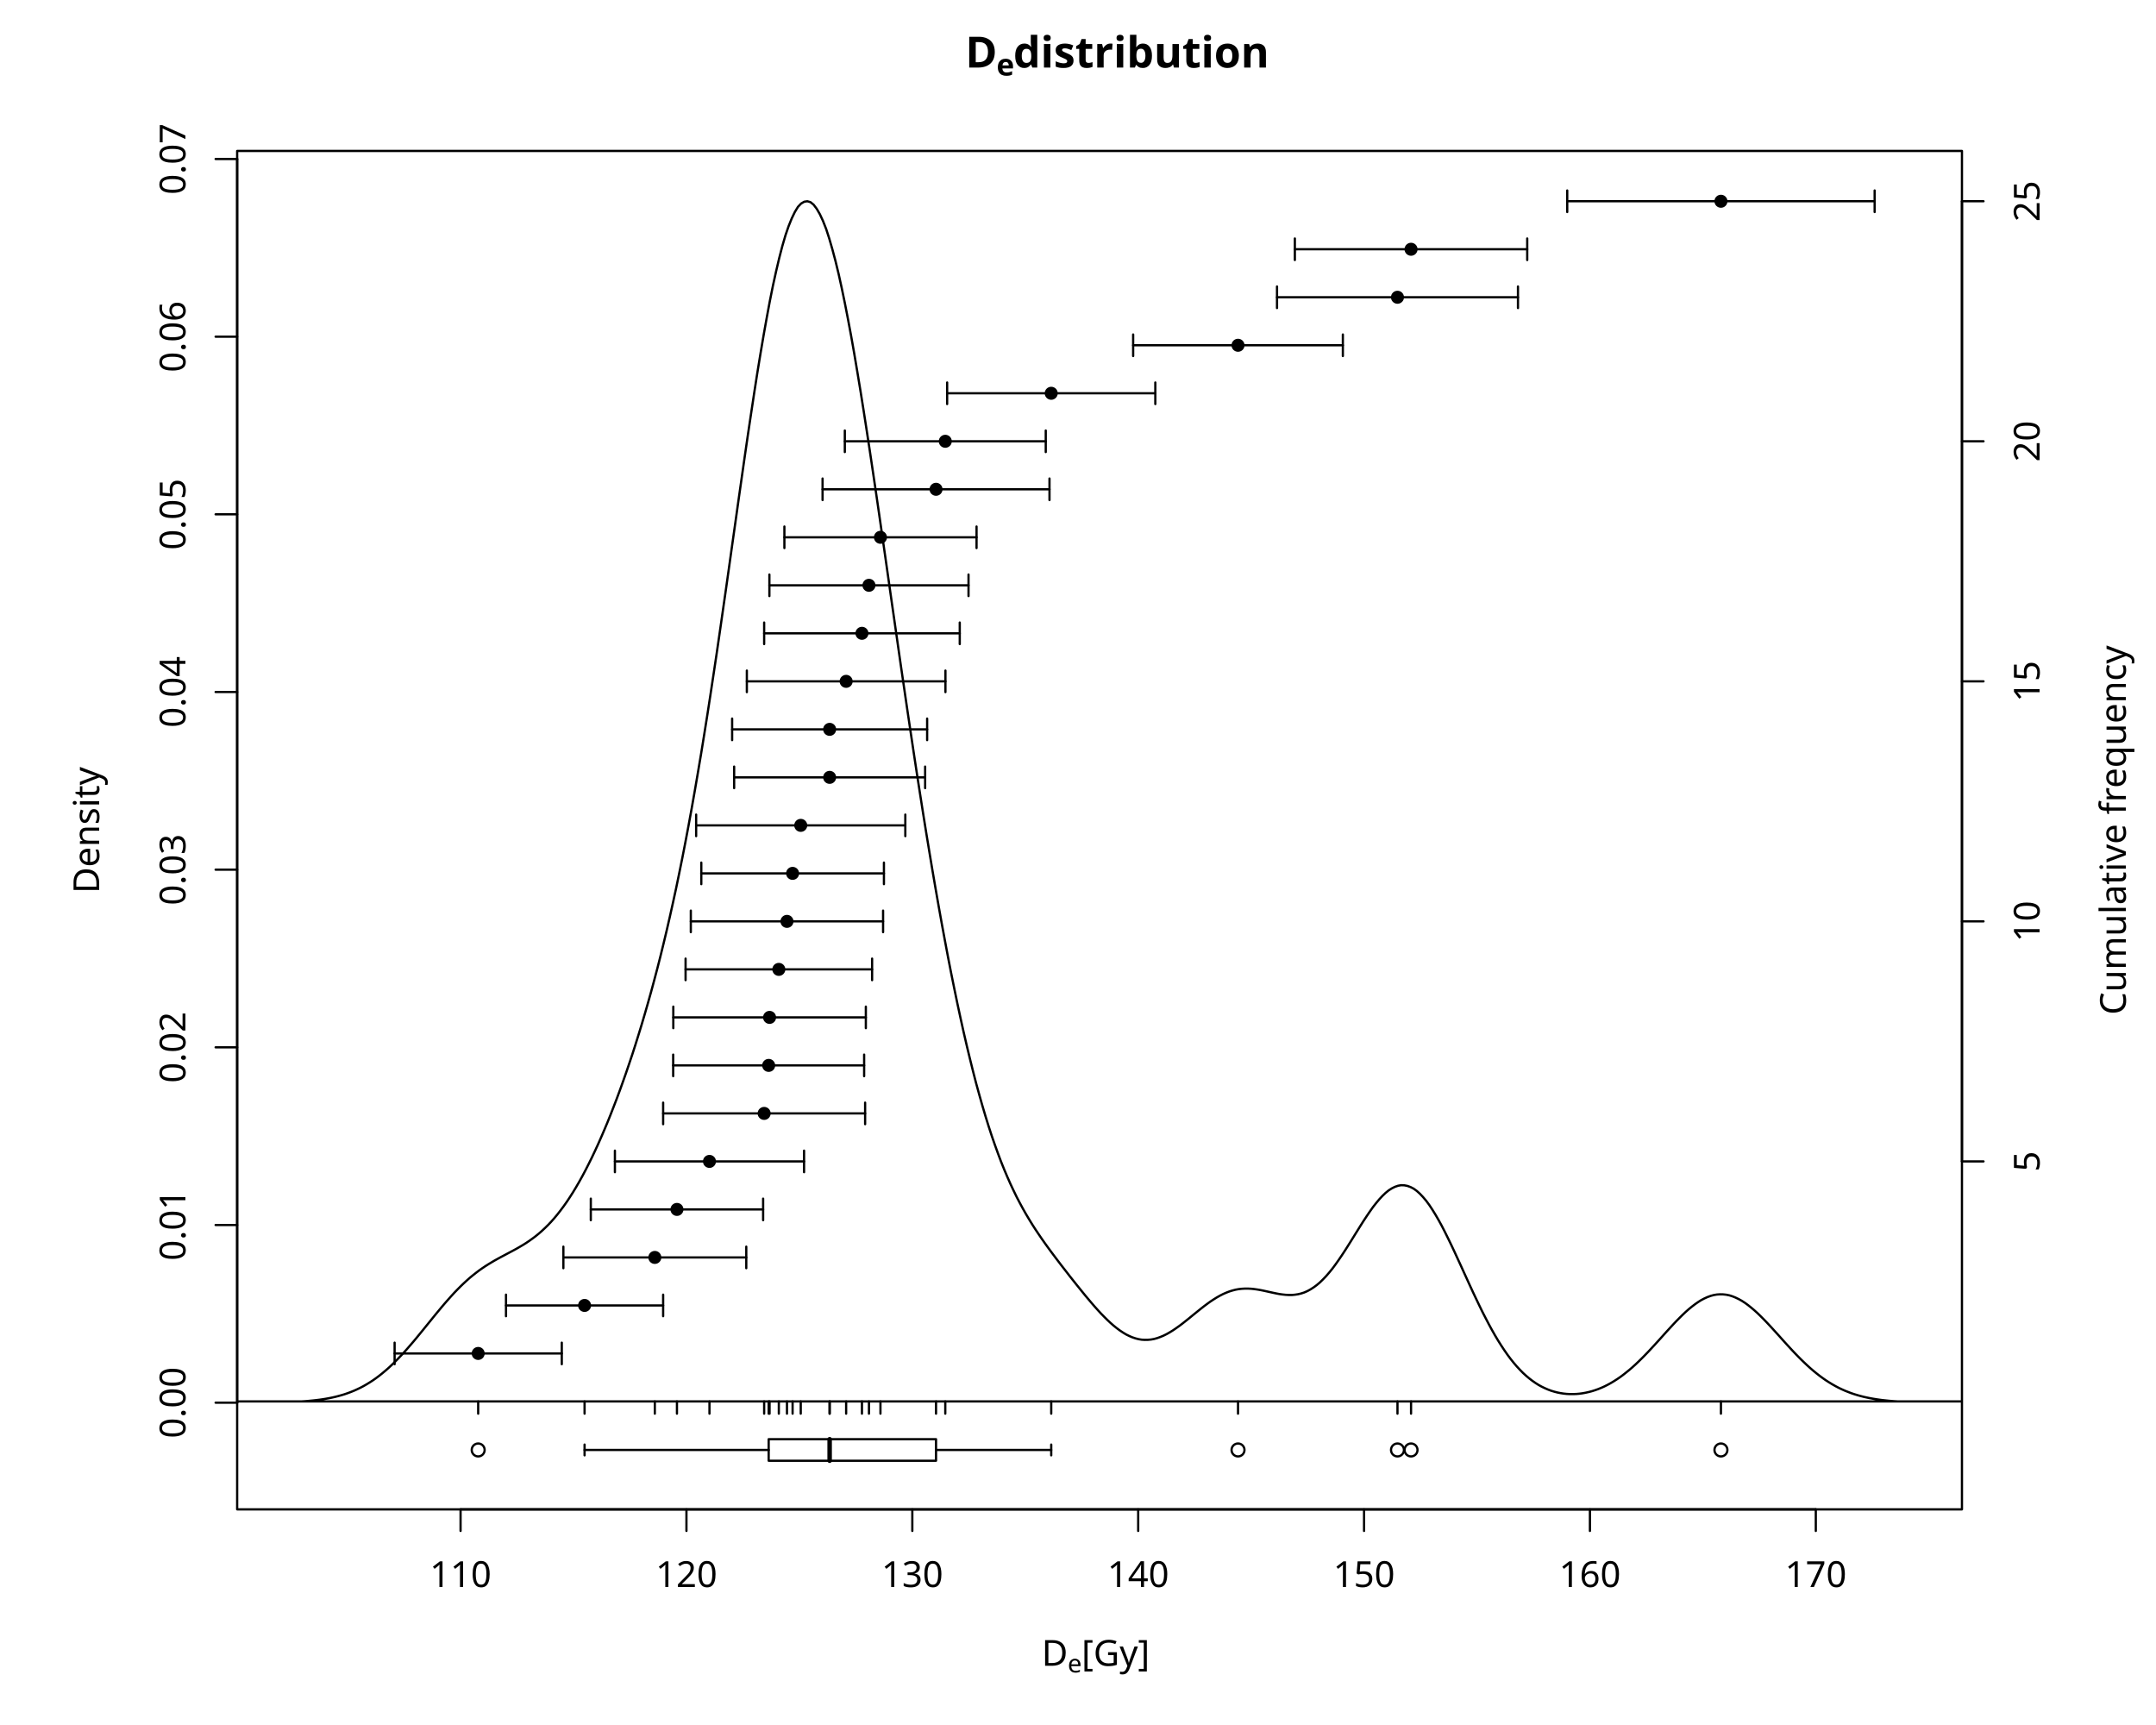
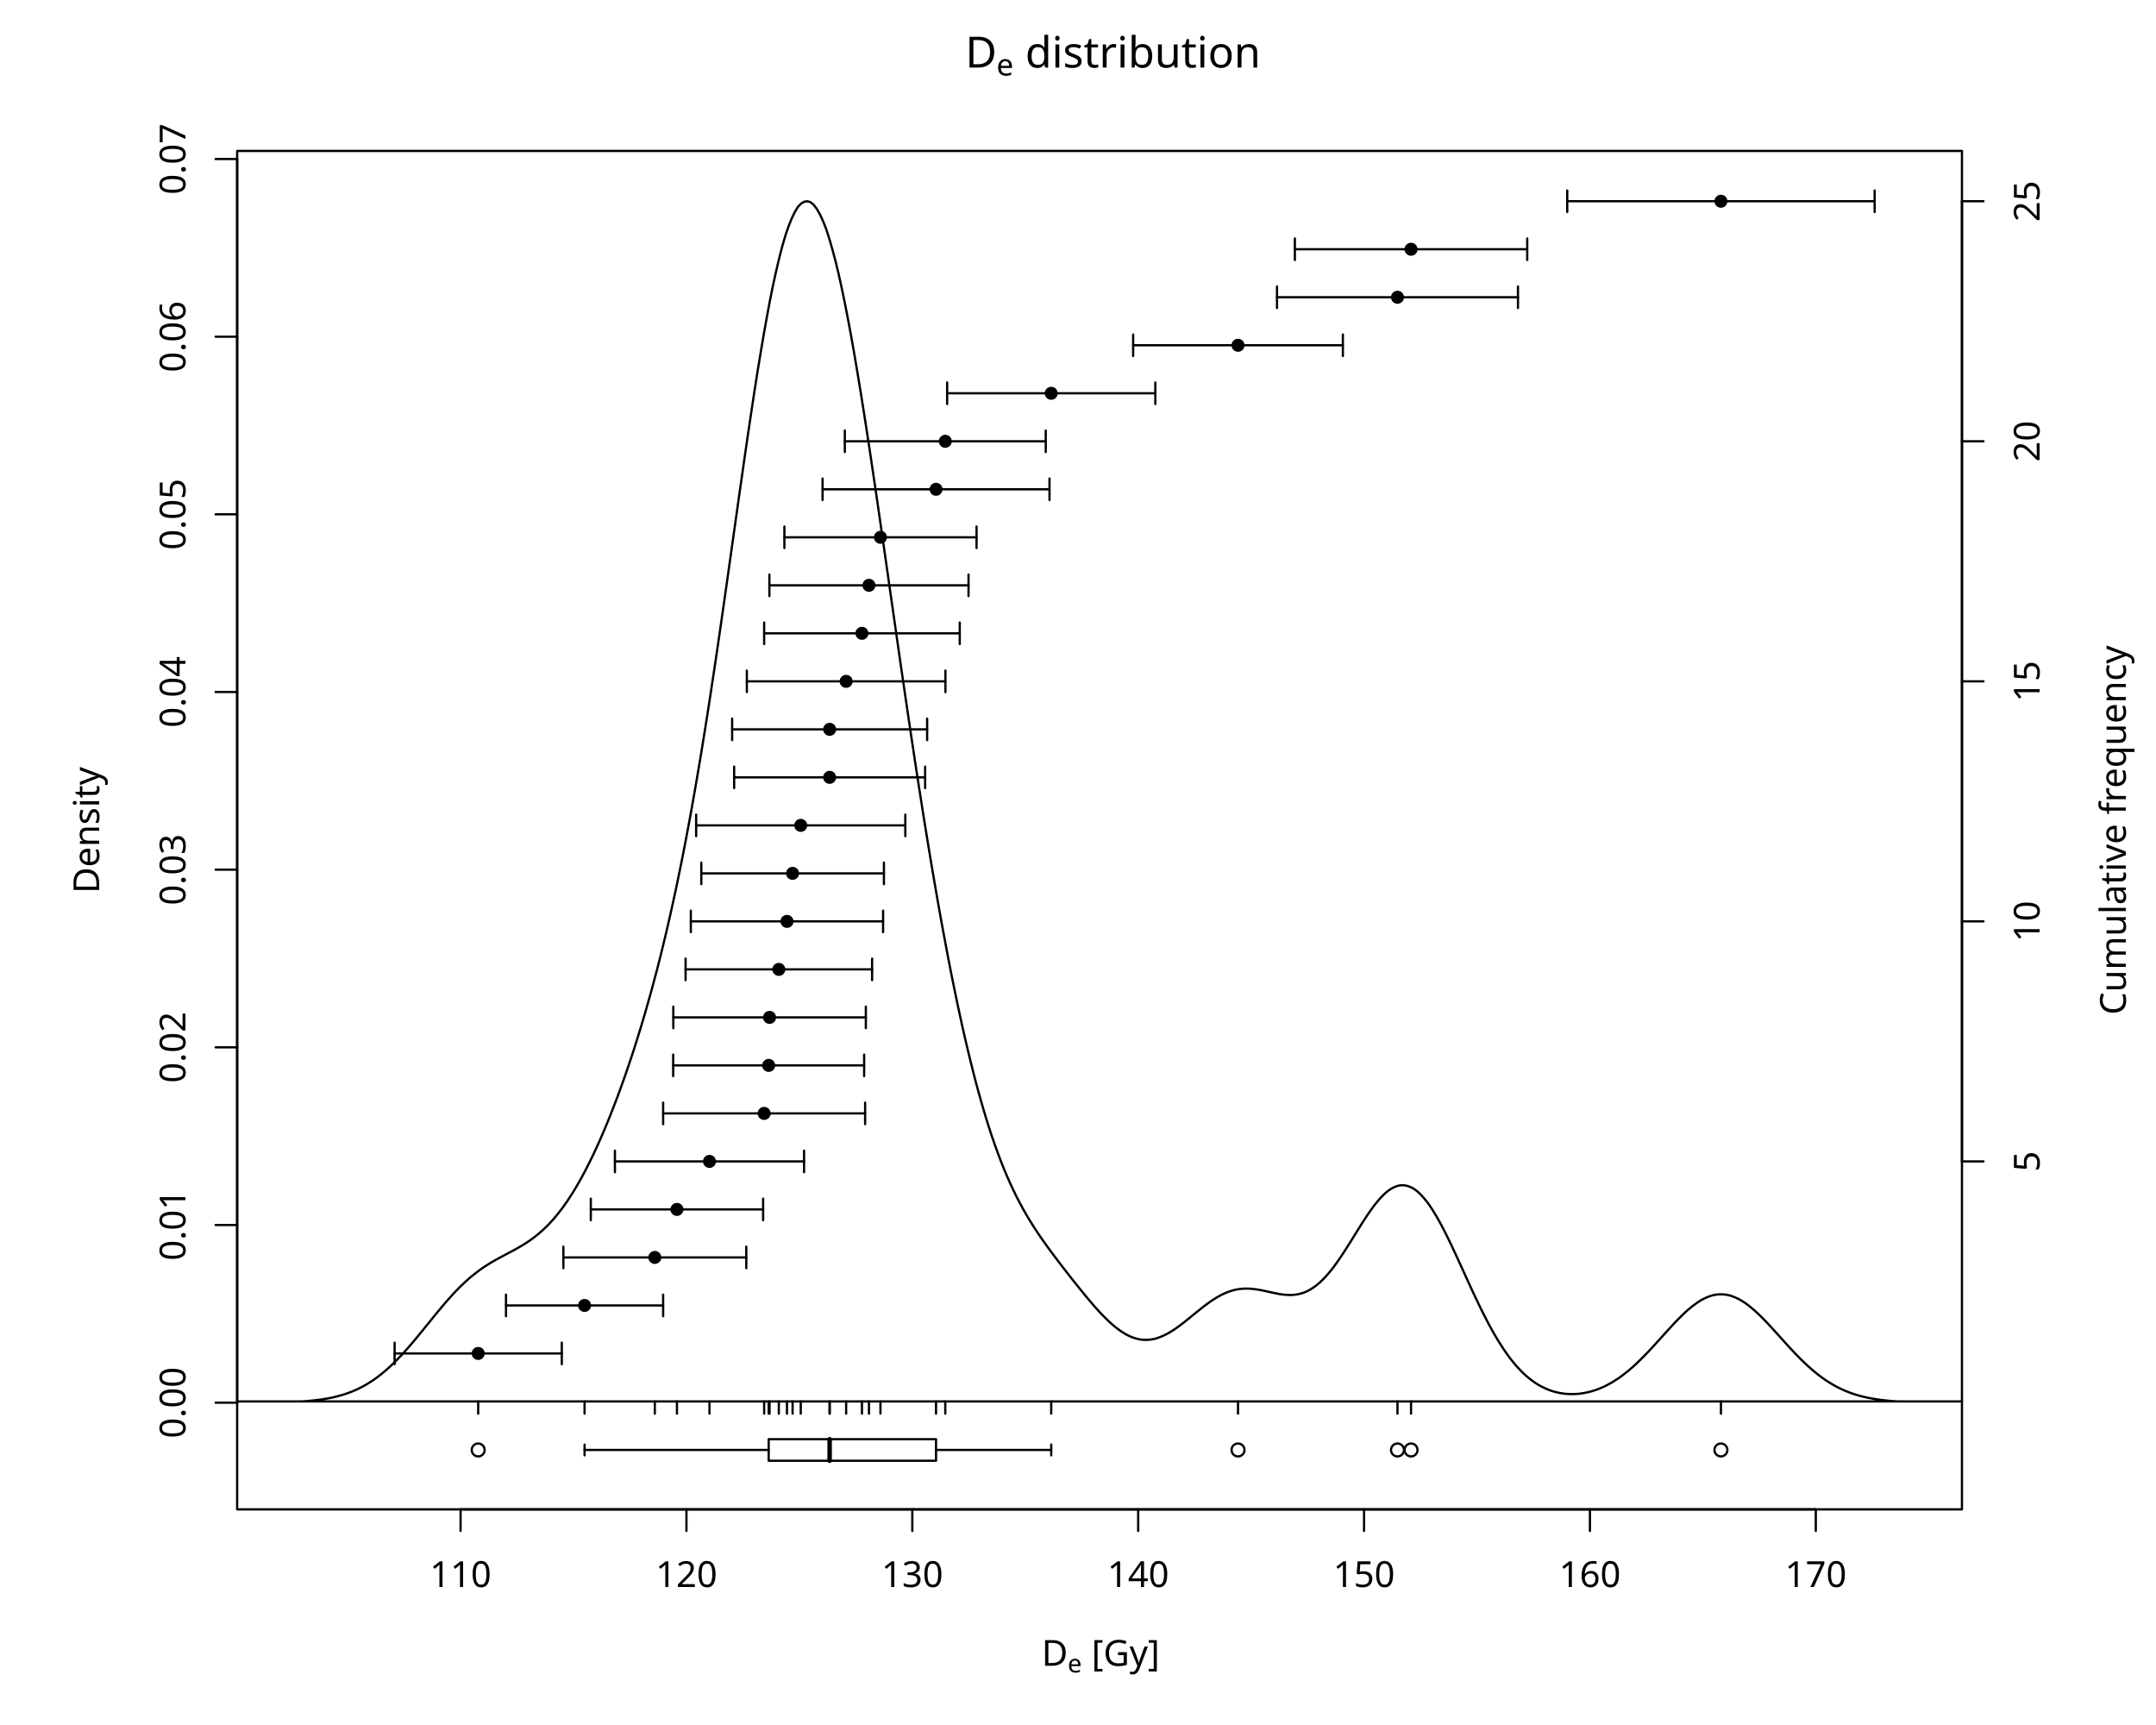
<svg xmlns="http://www.w3.org/2000/svg" class="svglite" data-engine-version="2.0" width="720.00pt" height="576.00pt" viewBox="0 0 720.00 576.00">
  <defs>
    <style type="text/css">
    .svglite line, .svglite polyline, .svglite polygon, .svglite path, .svglite rect, .svglite circle {
      fill: none;
      stroke: #000000;
      stroke-linecap: round;
      stroke-linejoin: round;
      stroke-miterlimit: 10.00;
    }
  </style>
  </defs>
  <rect width="100%" height="100%" style="stroke: none; fill: #FFFFFF;" />
  <defs>
    <clipPath id="cpMC4wMHw3MjAuMDB8MC4wMHw1NzYuMDA=">
      <rect x="0.00" y="0.00" width="720.00" height="576.00" />
    </clipPath>
  </defs>
  <g clip-path="url(#cpMC4wMHw3MjAuMDB8MC4wMHw1NzYuMDA=)">
    <polygon points="79.20,504.00 655.20,504.00 655.20,50.40 79.20,50.40 " style="stroke-width: 0.75; fill: none;" />
    <line x1="153.81" y1="504.00" x2="606.39" y2="504.00" style="stroke-width: 0.75;" />
    <line x1="153.81" y1="504.00" x2="153.81" y2="511.20" style="stroke-width: 0.75;" />
    <line x1="229.24" y1="504.00" x2="229.24" y2="511.20" style="stroke-width: 0.75;" />
    <line x1="304.67" y1="504.00" x2="304.67" y2="511.20" style="stroke-width: 0.75;" />
    <line x1="380.10" y1="504.00" x2="380.10" y2="511.20" style="stroke-width: 0.75;" />
    <line x1="455.53" y1="504.00" x2="455.53" y2="511.20" style="stroke-width: 0.75;" />
    <line x1="530.96" y1="504.00" x2="530.96" y2="511.20" style="stroke-width: 0.75;" />
    <line x1="606.39" y1="504.00" x2="606.39" y2="511.20" style="stroke-width: 0.75;" />
    <text x="153.81" y="529.92" text-anchor="middle" style="font-size: 12.00px; font-family: sans;" textLength="20.02px" lengthAdjust="spacingAndGlyphs">110</text>
    <text x="229.24" y="529.92" text-anchor="middle" style="font-size: 12.00px; font-family: sans;" textLength="20.02px" lengthAdjust="spacingAndGlyphs">120</text>
    <text x="304.67" y="529.92" text-anchor="middle" style="font-size: 12.00px; font-family: sans;" textLength="20.02px" lengthAdjust="spacingAndGlyphs">130</text>
    <text x="380.10" y="529.92" text-anchor="middle" style="font-size: 12.00px; font-family: sans;" textLength="20.02px" lengthAdjust="spacingAndGlyphs">140</text>
    <text x="455.53" y="529.92" text-anchor="middle" style="font-size: 12.00px; font-family: sans;" textLength="20.02px" lengthAdjust="spacingAndGlyphs">150</text>
    <text x="530.96" y="529.92" text-anchor="middle" style="font-size: 12.00px; font-family: sans;" textLength="20.02px" lengthAdjust="spacingAndGlyphs">160</text>
    <text x="606.39" y="529.92" text-anchor="middle" style="font-size: 12.00px; font-family: sans;" textLength="20.02px" lengthAdjust="spacingAndGlyphs">170</text>
    <text x="347.86" y="556.23" style="font-size: 12.00px; font-family: sans;" textLength="8.67px" lengthAdjust="spacingAndGlyphs">D</text>
    <text x="356.53" y="558.45" style="font-size: 8.40px; font-family: sans;" textLength="4.67px" lengthAdjust="spacingAndGlyphs">e</text>
-     <text x="361.20" y="556.23" style="font-size: 12.00px; font-family: sans;" textLength="25.34px" lengthAdjust="spacingAndGlyphs"> [Gy]</text>
+     <text x="361.20" y="556.23" style="font-size: 12.00px; font-family: sans;" textLength="3.33px" lengthAdjust="spacingAndGlyphs"> </text>
+     <text x="364.53" y="556.23" style="font-size: 12.00px; font-family: sans;" textLength="22.01px" lengthAdjust="spacingAndGlyphs">[Gy]</text>
    <line x1="79.20" y1="468.37" x2="79.20" y2="53.09" style="stroke-width: 0.75;" />
    <line x1="79.20" y1="468.37" x2="72.00" y2="468.37" style="stroke-width: 0.75;" />
    <line x1="79.20" y1="409.04" x2="72.00" y2="409.04" style="stroke-width: 0.75;" />
    <line x1="79.20" y1="349.72" x2="72.00" y2="349.72" style="stroke-width: 0.75;" />
    <line x1="79.20" y1="290.39" x2="72.00" y2="290.39" style="stroke-width: 0.75;" />
    <line x1="79.20" y1="231.07" x2="72.00" y2="231.07" style="stroke-width: 0.75;" />
    <line x1="79.20" y1="171.74" x2="72.00" y2="171.74" style="stroke-width: 0.75;" />
    <line x1="79.20" y1="112.42" x2="72.00" y2="112.42" style="stroke-width: 0.75;" />
    <line x1="79.20" y1="53.09" x2="72.00" y2="53.09" style="stroke-width: 0.75;" />
    <text transform="translate(61.92,468.37) rotate(-90)" text-anchor="middle" style="font-size: 12.00px; font-family: sans;" textLength="23.36px" lengthAdjust="spacingAndGlyphs">0.00</text>
    <text transform="translate(61.92,409.04) rotate(-90)" text-anchor="middle" style="font-size: 12.00px; font-family: sans;" textLength="23.36px" lengthAdjust="spacingAndGlyphs">0.01</text>
    <text transform="translate(61.92,349.72) rotate(-90)" text-anchor="middle" style="font-size: 12.00px; font-family: sans;" textLength="23.36px" lengthAdjust="spacingAndGlyphs">0.02</text>
    <text transform="translate(61.92,290.39) rotate(-90)" text-anchor="middle" style="font-size: 12.00px; font-family: sans;" textLength="23.36px" lengthAdjust="spacingAndGlyphs">0.03</text>
    <text transform="translate(61.92,231.07) rotate(-90)" text-anchor="middle" style="font-size: 12.00px; font-family: sans;" textLength="23.36px" lengthAdjust="spacingAndGlyphs">0.04</text>
    <text transform="translate(61.92,171.74) rotate(-90)" text-anchor="middle" style="font-size: 12.00px; font-family: sans;" textLength="23.36px" lengthAdjust="spacingAndGlyphs">0.05</text>
    <text transform="translate(61.92,112.42) rotate(-90)" text-anchor="middle" style="font-size: 12.00px; font-family: sans;" textLength="23.36px" lengthAdjust="spacingAndGlyphs">0.06</text>
    <text transform="translate(61.92,53.09) rotate(-90)" text-anchor="middle" style="font-size: 12.00px; font-family: sans;" textLength="23.36px" lengthAdjust="spacingAndGlyphs">0.07</text>
    <text transform="translate(33.12,277.20) rotate(-90)" text-anchor="middle" style="font-size: 12.00px; font-family: sans;" textLength="40.02px" lengthAdjust="spacingAndGlyphs">Density</text>
  </g>
  <defs>
    <clipPath id="cpNzkuMjB8NjU1LjIwfDUwLjQwfDUwNC4wMA==">
      <rect x="79.20" y="50.40" width="576.00" height="453.60" />
    </clipPath>
  </defs>
  <g clip-path="url(#cpNzkuMjB8NjU1LjIwfDUwLjQwfDUwNC4wMA==)">
    <polygon points="79.20,467.96 100.53,467.96 101.58,467.90 102.62,467.82 103.66,467.72 104.71,467.62 105.75,467.50 106.80,467.37 107.84,467.22 108.88,467.05 109.93,466.86 110.97,466.65 112.01,466.41 113.06,466.14 114.10,465.85 115.15,465.53 116.19,465.17 117.23,464.78 118.28,464.35 119.32,463.88 120.36,463.38 121.41,462.83 122.45,462.23 123.49,461.59 124.54,460.91 125.58,460.18 126.63,459.39 127.67,458.56 128.71,457.69 129.76,456.77 130.80,455.80 131.84,454.79 132.89,453.73 133.93,452.64 134.98,451.51 136.02,450.34 137.06,449.14 138.11,447.92 139.15,446.67 140.19,445.40 141.24,444.12 142.28,442.83 143.33,441.54 144.37,440.25 145.41,438.97 146.46,437.70 147.50,436.45 148.54,435.22 149.59,434.03 150.63,432.86 151.67,431.72 152.72,430.63 153.76,429.58 154.81,428.57 155.85,427.61 156.89,426.68 157.94,425.82 158.98,425.00 160.02,424.21 161.07,423.47 162.11,422.77 163.16,422.11 164.20,421.48 165.24,420.87 166.29,420.29 167.33,419.72 168.37,419.17 169.42,418.61 170.46,418.06 171.51,417.50 172.55,416.93 173.59,416.33 174.64,415.71 175.68,415.06 176.72,414.36 177.77,413.61 178.81,412.83 179.85,411.99 180.90,411.08 181.94,410.11 182.99,409.08 184.03,407.99 185.07,406.81 186.12,405.55 187.16,404.22 188.20,402.83 189.25,401.35 190.29,399.78 191.34,398.14 192.38,396.42 193.42,394.63 194.47,392.74 195.51,390.78 196.55,388.74 197.60,386.63 198.64,384.43 199.69,382.16 200.73,379.81 201.77,377.39 202.82,374.89 203.86,372.30 204.90,369.64 205.95,366.91 206.99,364.11 208.03,361.21 209.08,358.23 210.12,355.18 211.17,352.05 212.21,348.82 213.25,345.49 214.30,342.07 215.34,338.55 216.38,334.94 217.43,331.20 218.47,327.34 219.52,323.37 220.56,319.29 221.60,315.05 222.65,310.66 223.69,306.13 224.73,301.47 225.78,296.64 226.82,291.62 227.87,286.44 228.91,281.10 229.95,275.60 231.00,269.87 232.04,263.98 233.08,257.92 234.13,251.70 235.17,245.28 236.22,238.69 237.26,231.96 238.30,225.09 239.35,218.09 240.39,210.95 241.43,203.72 242.48,196.41 243.52,189.05 244.56,181.65 245.61,174.24 246.65,166.85 247.70,159.49 248.74,152.22 249.78,145.07 250.83,138.05 251.87,131.19 252.91,124.50 253.96,118.11 255.00,111.98 256.05,106.11 257.09,100.53 258.13,95.36 259.18,90.59 260.22,86.18 261.26,82.16 262.31,78.57 263.35,75.54 264.40,72.94 265.44,70.78 266.48,69.07 267.53,67.97 268.57,67.36 269.61,67.20 270.66,67.50 271.70,68.34 272.74,69.71 273.79,71.52 274.83,73.75 275.88,76.42 276.92,79.62 277.96,83.21 279.01,87.15 280.05,91.44 281.09,96.16 282.14,101.21 283.18,106.55 284.23,112.15 285.27,118.03 286.31,124.19 287.36,130.54 288.40,137.07 289.44,143.76 290.49,150.64 291.53,157.63 292.58,164.72 293.62,171.88 294.66,179.11 295.71,186.39 296.75,193.69 297.79,200.99 298.84,208.29 299.88,215.56 300.92,222.79 301.97,229.97 303.01,237.09 304.06,244.12 305.10,251.07 306.14,257.92 307.19,264.68 308.23,271.31 309.27,277.81 310.32,284.19 311.36,290.44 312.41,296.57 313.45,302.51 314.49,308.32 315.54,313.99 316.58,319.51 317.62,324.85 318.67,330.02 319.71,335.05 320.76,339.92 321.80,344.61 322.84,349.11 323.89,353.46 324.93,357.65 325.97,361.69 327.02,365.51 328.06,369.18 329.10,372.69 330.15,376.07 331.19,379.26 332.24,382.28 333.28,385.17 334.32,387.93 335.37,390.55 336.41,393.00 337.45,395.35 338.50,397.58 339.54,399.72 340.59,401.72 341.63,403.64 342.67,405.47 343.72,407.23 344.76,408.92 345.80,410.54 346.85,412.10 347.89,413.63 348.94,415.12 349.98,416.56 351.02,417.98 352.07,419.38 353.11,420.76 354.15,422.13 355.20,423.48 356.24,424.82 357.28,426.16 358.33,427.49 359.37,428.80 360.42,430.10 361.46,431.39 362.50,432.67 363.55,433.92 364.59,435.15 365.63,436.35 366.68,437.52 367.72,438.65 368.77,439.72 369.81,440.75 370.85,441.73 371.90,442.65 372.94,443.49 373.98,444.26 375.03,444.96 376.07,445.59 377.12,446.11 378.16,446.55 379.20,446.90 380.25,447.17 381.29,447.34 382.33,447.40 383.38,447.38 384.42,447.28 385.46,447.09 386.51,446.79 387.55,446.41 388.60,445.97 389.64,445.45 390.68,444.86 391.73,444.21 392.77,443.50 393.81,442.76 394.86,441.97 395.90,441.15 396.95,440.31 397.99,439.46 399.03,438.61 400.08,437.76 401.12,436.93 402.16,436.11 403.21,435.33 404.25,434.58 405.30,433.89 406.34,433.24 407.38,432.65 408.43,432.11 409.47,431.65 410.51,431.25 411.56,430.92 412.60,430.65 413.64,430.46 414.69,430.34 415.73,430.28 416.78,430.28 417.82,430.33 418.86,430.44 419.91,430.59 420.95,430.77 421.99,430.98 423.04,431.21 424.08,431.44 425.13,431.67 426.17,431.89 427.21,432.09 428.26,432.24 429.30,432.35 430.34,432.41 431.39,432.42 432.43,432.32 433.48,432.16 434.52,431.91 435.56,431.57 436.61,431.11 437.65,430.54 438.69,429.87 439.74,429.10 440.78,428.22 441.82,427.20 442.87,426.10 443.91,424.90 444.96,423.61 446.00,422.21 447.04,420.74 448.09,419.20 449.13,417.62 450.17,415.98 451.22,414.31 452.26,412.63 453.31,410.94 454.35,409.27 455.39,407.64 456.44,406.05 457.48,404.52 458.52,403.05 459.57,401.71 460.61,400.47 461.66,399.34 462.70,398.34 463.74,397.49 464.79,396.82 465.83,396.30 466.87,395.94 467.92,395.75 468.96,395.79 470.00,395.99 471.05,396.37 472.09,396.91 473.14,397.67 474.18,398.61 475.22,399.71 476.27,400.95 477.31,402.36 478.35,403.93 479.40,405.63 480.44,407.43 481.49,409.34 482.53,411.37 483.57,413.47 484.62,415.63 485.66,417.84 486.70,420.10 487.75,422.38 488.79,424.67 489.84,426.97 490.88,429.25 491.92,431.50 492.97,433.72 494.01,435.90 495.05,438.03 496.10,440.08 497.14,442.07 498.18,443.99 499.23,445.84 500.27,447.59 501.32,449.25 502.36,450.83 503.40,452.33 504.45,453.74 505.49,455.04 506.53,456.26 507.58,457.39 508.62,458.45 509.67,459.41 510.71,460.28 511.75,461.08 512.80,461.81 513.84,462.47 514.88,463.04 515.93,463.54 516.97,463.99 518.02,464.39 519.06,464.70 520.10,464.97 521.15,465.18 522.19,465.34 523.23,465.45 524.28,465.50 525.32,465.50 526.37,465.47 527.41,465.38 528.45,465.24 529.50,465.05 530.54,464.82 531.58,464.55 532.63,464.22 533.67,463.85 534.71,463.43 535.76,462.96 536.80,462.44 537.85,461.87 538.89,461.25 539.93,460.59 540.98,459.88 542.02,459.11 543.06,458.29 544.11,457.44 545.15,456.54 546.20,455.59 547.24,454.60 548.28,453.58 549.33,452.52 550.37,451.44 551.41,450.32 552.46,449.19 553.50,448.05 554.55,446.89 555.59,445.73 556.63,444.57 557.68,443.43 558.72,442.30 559.76,441.20 560.81,440.13 561.85,439.10 562.89,438.11 563.94,437.18 564.98,436.32 566.03,435.52 567.07,434.79 568.11,434.13 569.16,433.58 570.20,433.11 571.24,432.73 572.29,432.44 573.33,432.26 574.38,432.19 575.42,432.21 576.46,432.32 577.51,432.53 578.55,432.86 579.59,433.28 580.64,433.78 581.68,434.36 582.73,435.04 583.77,435.80 584.81,436.63 585.86,437.52 586.90,438.46 587.94,439.47 588.99,440.52 590.03,441.60 591.07,442.71 592.12,443.85 593.16,445.00 594.21,446.16 595.25,447.32 596.29,448.48 597.34,449.62 598.38,450.75 599.42,451.86 600.47,452.94 601.51,453.99 602.56,455.00 603.60,455.98 604.64,456.92 605.69,457.82 606.73,458.67 607.77,459.48 608.82,460.25 609.86,460.97 610.91,461.64 611.95,462.27 612.99,462.86 614.04,463.41 615.08,463.91 616.12,464.37 617.17,464.79 618.21,465.19 619.25,465.54 620.30,465.86 621.34,466.15 622.39,466.42 623.43,466.65 624.47,466.86 625.52,467.05 626.56,467.22 627.60,467.37 628.65,467.51 629.69,467.62 630.74,467.73 631.78,467.82 632.82,467.90 633.87,467.96 655.20,467.96 " style="stroke-width: 0.75; fill: none;" />
  </g>
  <g clip-path="url(#cpMC4wMHw3MjAuMDB8MC4wMHw1NzYuMDA=)">
-     <text x="322.38" y="22.56" style="font-size: 14.40px; font-weight: bold; font-family: sans;" textLength="10.40px" lengthAdjust="spacingAndGlyphs">D</text>
-     <text x="332.78" y="25.22" style="font-size: 10.08px; font-weight: bold; font-family: sans;" textLength="5.61px" lengthAdjust="spacingAndGlyphs">e</text>
-     <text x="338.39" y="22.56" style="font-size: 14.40px; font-weight: bold; font-family: sans;" textLength="73.64px" lengthAdjust="spacingAndGlyphs"> distribution</text>
+     <text x="322.38" y="22.56" style="font-size: 14.40px; font-family: sans;" textLength="10.40px" lengthAdjust="spacingAndGlyphs">D</text>
+     <text x="332.78" y="25.22" style="font-size: 10.08px; font-family: sans;" textLength="5.61px" lengthAdjust="spacingAndGlyphs">e</text>
+     <text x="338.39" y="22.56" style="font-size: 14.40px; font-family: sans;" textLength="4.00px" lengthAdjust="spacingAndGlyphs"> </text>
+     <text x="342.39" y="22.56" style="font-size: 14.40px; font-family: sans;" textLength="69.64px" lengthAdjust="spacingAndGlyphs">distribution</text>
  </g>
  <g clip-path="url(#cpNzkuMjB8NjU1LjIwfDUwLjQwfDUwNC4wMA==)">
    <polyline points="277.06,487.76 277.06,480.56 " style="stroke-width: 1.50;" />
    <polygon points="256.70,487.76 256.70,480.56 312.59,480.56 312.59,487.76 " style="stroke-width: 0.75; fill: none;" />
    <polyline points="256.70,484.16 195.22,484.16 " style="stroke-width: 0.75;" />
    <polyline points="312.59,484.16 351.06,484.16 " style="stroke-width: 0.75;" />
    <polyline points="195.22,485.96 195.22,482.36 " style="stroke-width: 0.75;" />
    <polyline points="351.06,485.96 351.06,482.36 " style="stroke-width: 0.75;" />
    <circle cx="159.69" cy="484.16" r="2.16" style="stroke-width: 0.75;" />
    <circle cx="413.44" cy="484.16" r="2.16" style="stroke-width: 0.75;" />
    <circle cx="466.69" cy="484.16" r="2.16" style="stroke-width: 0.75;" />
    <circle cx="471.22" cy="484.16" r="2.16" style="stroke-width: 0.75;" />
    <circle cx="574.71" cy="484.16" r="2.16" style="stroke-width: 0.75;" />
  </g>
  <g clip-path="url(#cpMC4wMHw3MjAuMDB8MC4wMHw1NzYuMDA=)">
    <line x1="159.69" y1="467.96" x2="159.69" y2="472.04" style="stroke-width: 0.75;" />
    <line x1="195.22" y1="467.96" x2="195.22" y2="472.04" style="stroke-width: 0.75;" />
    <line x1="218.68" y1="467.96" x2="218.68" y2="472.04" style="stroke-width: 0.75;" />
    <line x1="226.07" y1="467.96" x2="226.07" y2="472.04" style="stroke-width: 0.75;" />
    <line x1="236.93" y1="467.96" x2="236.93" y2="472.04" style="stroke-width: 0.75;" />
    <line x1="255.19" y1="467.96" x2="255.19" y2="472.04" style="stroke-width: 0.75;" />
    <line x1="256.70" y1="467.96" x2="256.70" y2="472.04" style="stroke-width: 0.75;" />
    <line x1="257.00" y1="467.96" x2="257.00" y2="472.04" style="stroke-width: 0.75;" />
    <line x1="260.09" y1="467.96" x2="260.09" y2="472.04" style="stroke-width: 0.75;" />
    <line x1="262.81" y1="467.96" x2="262.81" y2="472.04" style="stroke-width: 0.75;" />
    <line x1="264.69" y1="467.96" x2="264.69" y2="472.04" style="stroke-width: 0.75;" />
    <line x1="267.41" y1="467.96" x2="267.41" y2="472.04" style="stroke-width: 0.75;" />
    <line x1="277.06" y1="467.96" x2="277.06" y2="472.04" style="stroke-width: 0.75;" />
    <line x1="277.06" y1="467.96" x2="277.06" y2="472.04" style="stroke-width: 0.75;" />
    <line x1="282.57" y1="467.96" x2="282.57" y2="472.04" style="stroke-width: 0.75;" />
    <line x1="287.85" y1="467.96" x2="287.85" y2="472.04" style="stroke-width: 0.75;" />
    <line x1="290.19" y1="467.96" x2="290.19" y2="472.04" style="stroke-width: 0.75;" />
    <line x1="294.03" y1="467.96" x2="294.03" y2="472.04" style="stroke-width: 0.75;" />
    <line x1="312.59" y1="467.96" x2="312.59" y2="472.04" style="stroke-width: 0.75;" />
    <line x1="315.68" y1="467.96" x2="315.68" y2="472.04" style="stroke-width: 0.75;" />
    <line x1="351.06" y1="467.96" x2="351.06" y2="472.04" style="stroke-width: 0.75;" />
    <line x1="413.44" y1="467.96" x2="413.44" y2="472.04" style="stroke-width: 0.75;" />
    <line x1="466.69" y1="467.96" x2="466.69" y2="472.04" style="stroke-width: 0.75;" />
    <line x1="471.22" y1="467.96" x2="471.22" y2="472.04" style="stroke-width: 0.75;" />
    <line x1="574.71" y1="467.96" x2="574.71" y2="472.04" style="stroke-width: 0.75;" />
    <line x1="655.20" y1="387.81" x2="655.20" y2="67.20" style="stroke-width: 0.75;" />
    <line x1="655.20" y1="387.81" x2="662.40" y2="387.81" style="stroke-width: 0.75;" />
    <line x1="655.20" y1="307.66" x2="662.40" y2="307.66" style="stroke-width: 0.75;" />
    <line x1="655.20" y1="227.51" x2="662.40" y2="227.51" style="stroke-width: 0.75;" />
    <line x1="655.20" y1="147.35" x2="662.40" y2="147.35" style="stroke-width: 0.75;" />
    <line x1="655.20" y1="67.20" x2="662.40" y2="67.20" style="stroke-width: 0.75;" />
    <text transform="translate(681.12,387.81) rotate(-90)" text-anchor="middle" style="font-size: 12.00px; font-family: sans;" textLength="6.67px" lengthAdjust="spacingAndGlyphs">5</text>
    <text transform="translate(681.12,307.66) rotate(-90)" text-anchor="middle" style="font-size: 12.00px; font-family: sans;" textLength="13.35px" lengthAdjust="spacingAndGlyphs">10</text>
    <text transform="translate(681.12,227.51) rotate(-90)" text-anchor="middle" style="font-size: 12.00px; font-family: sans;" textLength="13.35px" lengthAdjust="spacingAndGlyphs">15</text>
    <text transform="translate(681.12,147.35) rotate(-90)" text-anchor="middle" style="font-size: 12.00px; font-family: sans;" textLength="13.35px" lengthAdjust="spacingAndGlyphs">20</text>
    <text transform="translate(681.12,67.20) rotate(-90)" text-anchor="middle" style="font-size: 12.00px; font-family: sans;" textLength="13.35px" lengthAdjust="spacingAndGlyphs">25</text>
    <text transform="translate(709.92,277.20) rotate(-90)" text-anchor="middle" style="font-size: 12.00px; font-family: sans;" textLength="116.08px" lengthAdjust="spacingAndGlyphs">Cumulative frequency</text>
  </g>
  <g clip-path="url(#cpNzkuMjB8NjU1LjIwfDUwLjQwfDUwNC4wMA==)">
    <line x1="131.78" y1="451.93" x2="187.61" y2="451.93" style="stroke-width: 0.75;" />
    <polyline points="131.78,448.33 131.78,451.93 131.78,455.53 " style="stroke-width: 0.75;" />
    <polyline points="187.61,455.53 187.61,451.93 187.61,448.33 " style="stroke-width: 0.75;" />
    <line x1="168.98" y1="435.90" x2="221.46" y2="435.90" style="stroke-width: 0.75;" />
    <polyline points="168.98,432.30 168.98,435.90 168.98,439.50 " style="stroke-width: 0.75;" />
    <polyline points="221.46,439.50 221.46,435.90 221.46,432.30 " style="stroke-width: 0.75;" />
    <line x1="188.14" y1="419.87" x2="249.22" y2="419.87" style="stroke-width: 0.75;" />
    <polyline points="188.14,416.27 188.14,419.87 188.14,423.47 " style="stroke-width: 0.75;" />
    <polyline points="249.22,423.47 249.22,419.87 249.22,416.27 " style="stroke-width: 0.75;" />
    <line x1="197.30" y1="403.84" x2="254.85" y2="403.84" style="stroke-width: 0.75;" />
    <polyline points="197.30,400.24 197.30,403.84 197.30,407.44 " style="stroke-width: 0.75;" />
    <polyline points="254.85,407.44 254.85,403.84 254.85,400.24 " style="stroke-width: 0.75;" />
    <line x1="205.35" y1="387.81" x2="268.52" y2="387.81" style="stroke-width: 0.75;" />
    <polyline points="205.35,384.21 205.35,387.81 205.35,391.41 " style="stroke-width: 0.75;" />
    <polyline points="268.52,391.41 268.52,387.81 268.52,384.21 " style="stroke-width: 0.75;" />
    <line x1="221.46" y1="371.78" x2="288.91" y2="371.78" style="stroke-width: 0.75;" />
    <polyline points="221.46,368.18 221.46,371.78 221.46,375.38 " style="stroke-width: 0.75;" />
    <polyline points="288.91,375.38 288.91,371.78 288.91,368.18 " style="stroke-width: 0.75;" />
    <line x1="224.81" y1="355.75" x2="288.58" y2="355.75" style="stroke-width: 0.75;" />
    <polyline points="224.81,352.15 224.81,355.75 224.81,359.35 " style="stroke-width: 0.75;" />
    <polyline points="288.58,359.35 288.58,355.75 288.58,352.15 " style="stroke-width: 0.75;" />
    <line x1="224.85" y1="339.72" x2="289.15" y2="339.72" style="stroke-width: 0.75;" />
    <polyline points="224.85,336.12 224.85,339.72 224.85,343.32 " style="stroke-width: 0.75;" />
    <polyline points="289.15,343.32 289.15,339.72 289.15,336.12 " style="stroke-width: 0.75;" />
    <line x1="228.95" y1="323.69" x2="291.24" y2="323.69" style="stroke-width: 0.75;" />
    <polyline points="228.95,320.09 228.95,323.69 228.95,327.29 " style="stroke-width: 0.75;" />
    <polyline points="291.24,327.29 291.24,323.69 291.24,320.09 " style="stroke-width: 0.75;" />
    <line x1="230.70" y1="307.66" x2="294.91" y2="307.66" style="stroke-width: 0.75;" />
    <polyline points="230.70,304.06 230.70,307.66 230.70,311.26 " style="stroke-width: 0.75;" />
    <polyline points="294.91,311.26 294.91,307.66 294.91,304.06 " style="stroke-width: 0.75;" />
    <line x1="234.20" y1="291.63" x2="295.19" y2="291.63" style="stroke-width: 0.75;" />
    <polyline points="234.20,288.03 234.20,291.63 234.20,295.23 " style="stroke-width: 0.75;" />
    <polyline points="295.19,295.23 295.19,291.63 295.19,288.03 " style="stroke-width: 0.75;" />
    <line x1="232.48" y1="275.60" x2="302.33" y2="275.60" style="stroke-width: 0.75;" />
    <polyline points="232.48,272.00 232.48,275.60 232.48,279.20 " style="stroke-width: 0.75;" />
    <polyline points="302.33,279.20 302.33,275.60 302.33,272.00 " style="stroke-width: 0.75;" />
    <line x1="245.17" y1="259.57" x2="308.95" y2="259.57" style="stroke-width: 0.75;" />
    <polyline points="245.17,255.97 245.17,259.57 245.17,263.17 " style="stroke-width: 0.75;" />
    <polyline points="308.95,263.17 308.95,259.57 308.95,255.97 " style="stroke-width: 0.75;" />
    <line x1="244.50" y1="243.54" x2="309.62" y2="243.54" style="stroke-width: 0.75;" />
    <polyline points="244.50,239.94 244.50,243.54 244.50,247.14 " style="stroke-width: 0.75;" />
    <polyline points="309.62,247.14 309.62,243.54 309.62,239.94 " style="stroke-width: 0.75;" />
    <line x1="249.41" y1="227.51" x2="315.73" y2="227.51" style="stroke-width: 0.75;" />
    <polyline points="249.41,223.91 249.41,227.51 249.41,231.11 " style="stroke-width: 0.75;" />
    <polyline points="315.73,231.11 315.73,227.51 315.73,223.91 " style="stroke-width: 0.75;" />
    <line x1="255.19" y1="211.47" x2="320.51" y2="211.47" style="stroke-width: 0.75;" />
    <polyline points="255.19,207.87 255.19,211.47 255.19,215.07 " style="stroke-width: 0.75;" />
    <polyline points="320.51,215.07 320.51,211.47 320.51,207.87 " style="stroke-width: 0.75;" />
    <line x1="256.94" y1="195.44" x2="323.44" y2="195.44" style="stroke-width: 0.75;" />
    <polyline points="256.94,191.84 256.94,195.44 256.94,199.04 " style="stroke-width: 0.75;" />
    <polyline points="323.44,199.04 323.44,195.44 323.44,191.84 " style="stroke-width: 0.75;" />
    <line x1="261.95" y1="179.41" x2="326.12" y2="179.41" style="stroke-width: 0.75;" />
    <polyline points="261.95,175.81 261.95,179.41 261.95,183.01 " style="stroke-width: 0.75;" />
    <polyline points="326.12,183.01 326.12,179.41 326.12,175.81 " style="stroke-width: 0.75;" />
    <line x1="274.70" y1="163.38" x2="350.48" y2="163.38" style="stroke-width: 0.75;" />
    <polyline points="274.70,159.78 274.70,163.38 274.70,166.98 " style="stroke-width: 0.75;" />
    <polyline points="350.48,166.98 350.48,163.38 350.48,159.78 " style="stroke-width: 0.75;" />
    <line x1="282.13" y1="147.35" x2="349.23" y2="147.35" style="stroke-width: 0.75;" />
    <polyline points="282.13,143.75 282.13,147.35 282.13,150.95 " style="stroke-width: 0.75;" />
    <polyline points="349.23,150.95 349.23,147.35 349.23,143.75 " style="stroke-width: 0.75;" />
    <line x1="316.30" y1="131.32" x2="385.82" y2="131.32" style="stroke-width: 0.75;" />
    <polyline points="316.30,127.72 316.30,131.32 316.30,134.92 " style="stroke-width: 0.75;" />
    <polyline points="385.82,134.92 385.82,131.32 385.82,127.72 " style="stroke-width: 0.75;" />
    <line x1="378.42" y1="115.29" x2="448.45" y2="115.29" style="stroke-width: 0.75;" />
    <polyline points="378.42,111.69 378.42,115.29 378.42,118.89 " style="stroke-width: 0.75;" />
    <polyline points="448.45,118.89 448.45,115.29 448.45,111.69 " style="stroke-width: 0.75;" />
    <line x1="426.46" y1="99.26" x2="506.93" y2="99.26" style="stroke-width: 0.75;" />
    <polyline points="426.46,95.66 426.46,99.26 426.46,102.86 " style="stroke-width: 0.75;" />
    <polyline points="506.93,102.86 506.93,99.26 506.93,95.66 " style="stroke-width: 0.75;" />
    <line x1="432.42" y1="83.23" x2="510.02" y2="83.23" style="stroke-width: 0.75;" />
    <polyline points="432.42,79.63 432.42,83.23 432.42,86.83 " style="stroke-width: 0.75;" />
    <polyline points="510.02,86.83 510.02,83.23 510.02,79.63 " style="stroke-width: 0.75;" />
    <line x1="523.38" y1="67.20" x2="626.04" y2="67.20" style="stroke-width: 0.75;" />
    <polyline points="523.38,63.60 523.38,67.20 523.38,70.80 " style="stroke-width: 0.75;" />
    <polyline points="626.04,70.80 626.04,67.20 626.04,63.60 " style="stroke-width: 0.75;" />
    <circle cx="159.69" cy="451.93" r="1.80" style="stroke-width: 0.75; fill: #000000;" />
    <circle cx="195.22" cy="435.90" r="1.80" style="stroke-width: 0.75; fill: #000000;" />
    <circle cx="218.68" cy="419.87" r="1.80" style="stroke-width: 0.75; fill: #000000;" />
    <circle cx="226.07" cy="403.84" r="1.80" style="stroke-width: 0.75; fill: #000000;" />
    <circle cx="236.93" cy="387.81" r="1.80" style="stroke-width: 0.75; fill: #000000;" />
    <circle cx="255.19" cy="371.78" r="1.80" style="stroke-width: 0.75; fill: #000000;" />
    <circle cx="256.70" cy="355.75" r="1.80" style="stroke-width: 0.75; fill: #000000;" />
    <circle cx="257.00" cy="339.72" r="1.80" style="stroke-width: 0.75; fill: #000000;" />
    <circle cx="260.09" cy="323.69" r="1.80" style="stroke-width: 0.75; fill: #000000;" />
    <circle cx="262.81" cy="307.66" r="1.80" style="stroke-width: 0.75; fill: #000000;" />
    <circle cx="264.69" cy="291.63" r="1.80" style="stroke-width: 0.75; fill: #000000;" />
    <circle cx="267.41" cy="275.60" r="1.80" style="stroke-width: 0.75; fill: #000000;" />
    <circle cx="277.06" cy="259.57" r="1.80" style="stroke-width: 0.75; fill: #000000;" />
    <circle cx="277.06" cy="243.54" r="1.80" style="stroke-width: 0.75; fill: #000000;" />
    <circle cx="282.57" cy="227.51" r="1.80" style="stroke-width: 0.75; fill: #000000;" />
    <circle cx="287.85" cy="211.47" r="1.80" style="stroke-width: 0.75; fill: #000000;" />
    <circle cx="290.19" cy="195.44" r="1.80" style="stroke-width: 0.75; fill: #000000;" />
    <circle cx="294.03" cy="179.41" r="1.80" style="stroke-width: 0.75; fill: #000000;" />
    <circle cx="312.59" cy="163.38" r="1.80" style="stroke-width: 0.75; fill: #000000;" />
    <circle cx="315.68" cy="147.35" r="1.80" style="stroke-width: 0.75; fill: #000000;" />
    <circle cx="351.06" cy="131.32" r="1.80" style="stroke-width: 0.75; fill: #000000;" />
    <circle cx="413.44" cy="115.29" r="1.80" style="stroke-width: 0.75; fill: #000000;" />
    <circle cx="466.69" cy="99.26" r="1.80" style="stroke-width: 0.75; fill: #000000;" />
    <circle cx="471.22" cy="83.23" r="1.80" style="stroke-width: 0.75; fill: #000000;" />
    <circle cx="574.71" cy="67.20" r="1.80" style="stroke-width: 0.75; fill: #000000;" />
  </g>
  <defs>
    <clipPath id="cpNTkuMDR8Njg5Ljc2fDU5LjA0fDUwMi41Ng==">
      <rect x="59.04" y="59.04" width="630.72" height="443.52" />
    </clipPath>
  </defs>
  <g clip-path="url(#cpNTkuMDR8Njg5Ljc2fDU5LjA0fDUwMi41Ng==)">
</g>
</svg>
